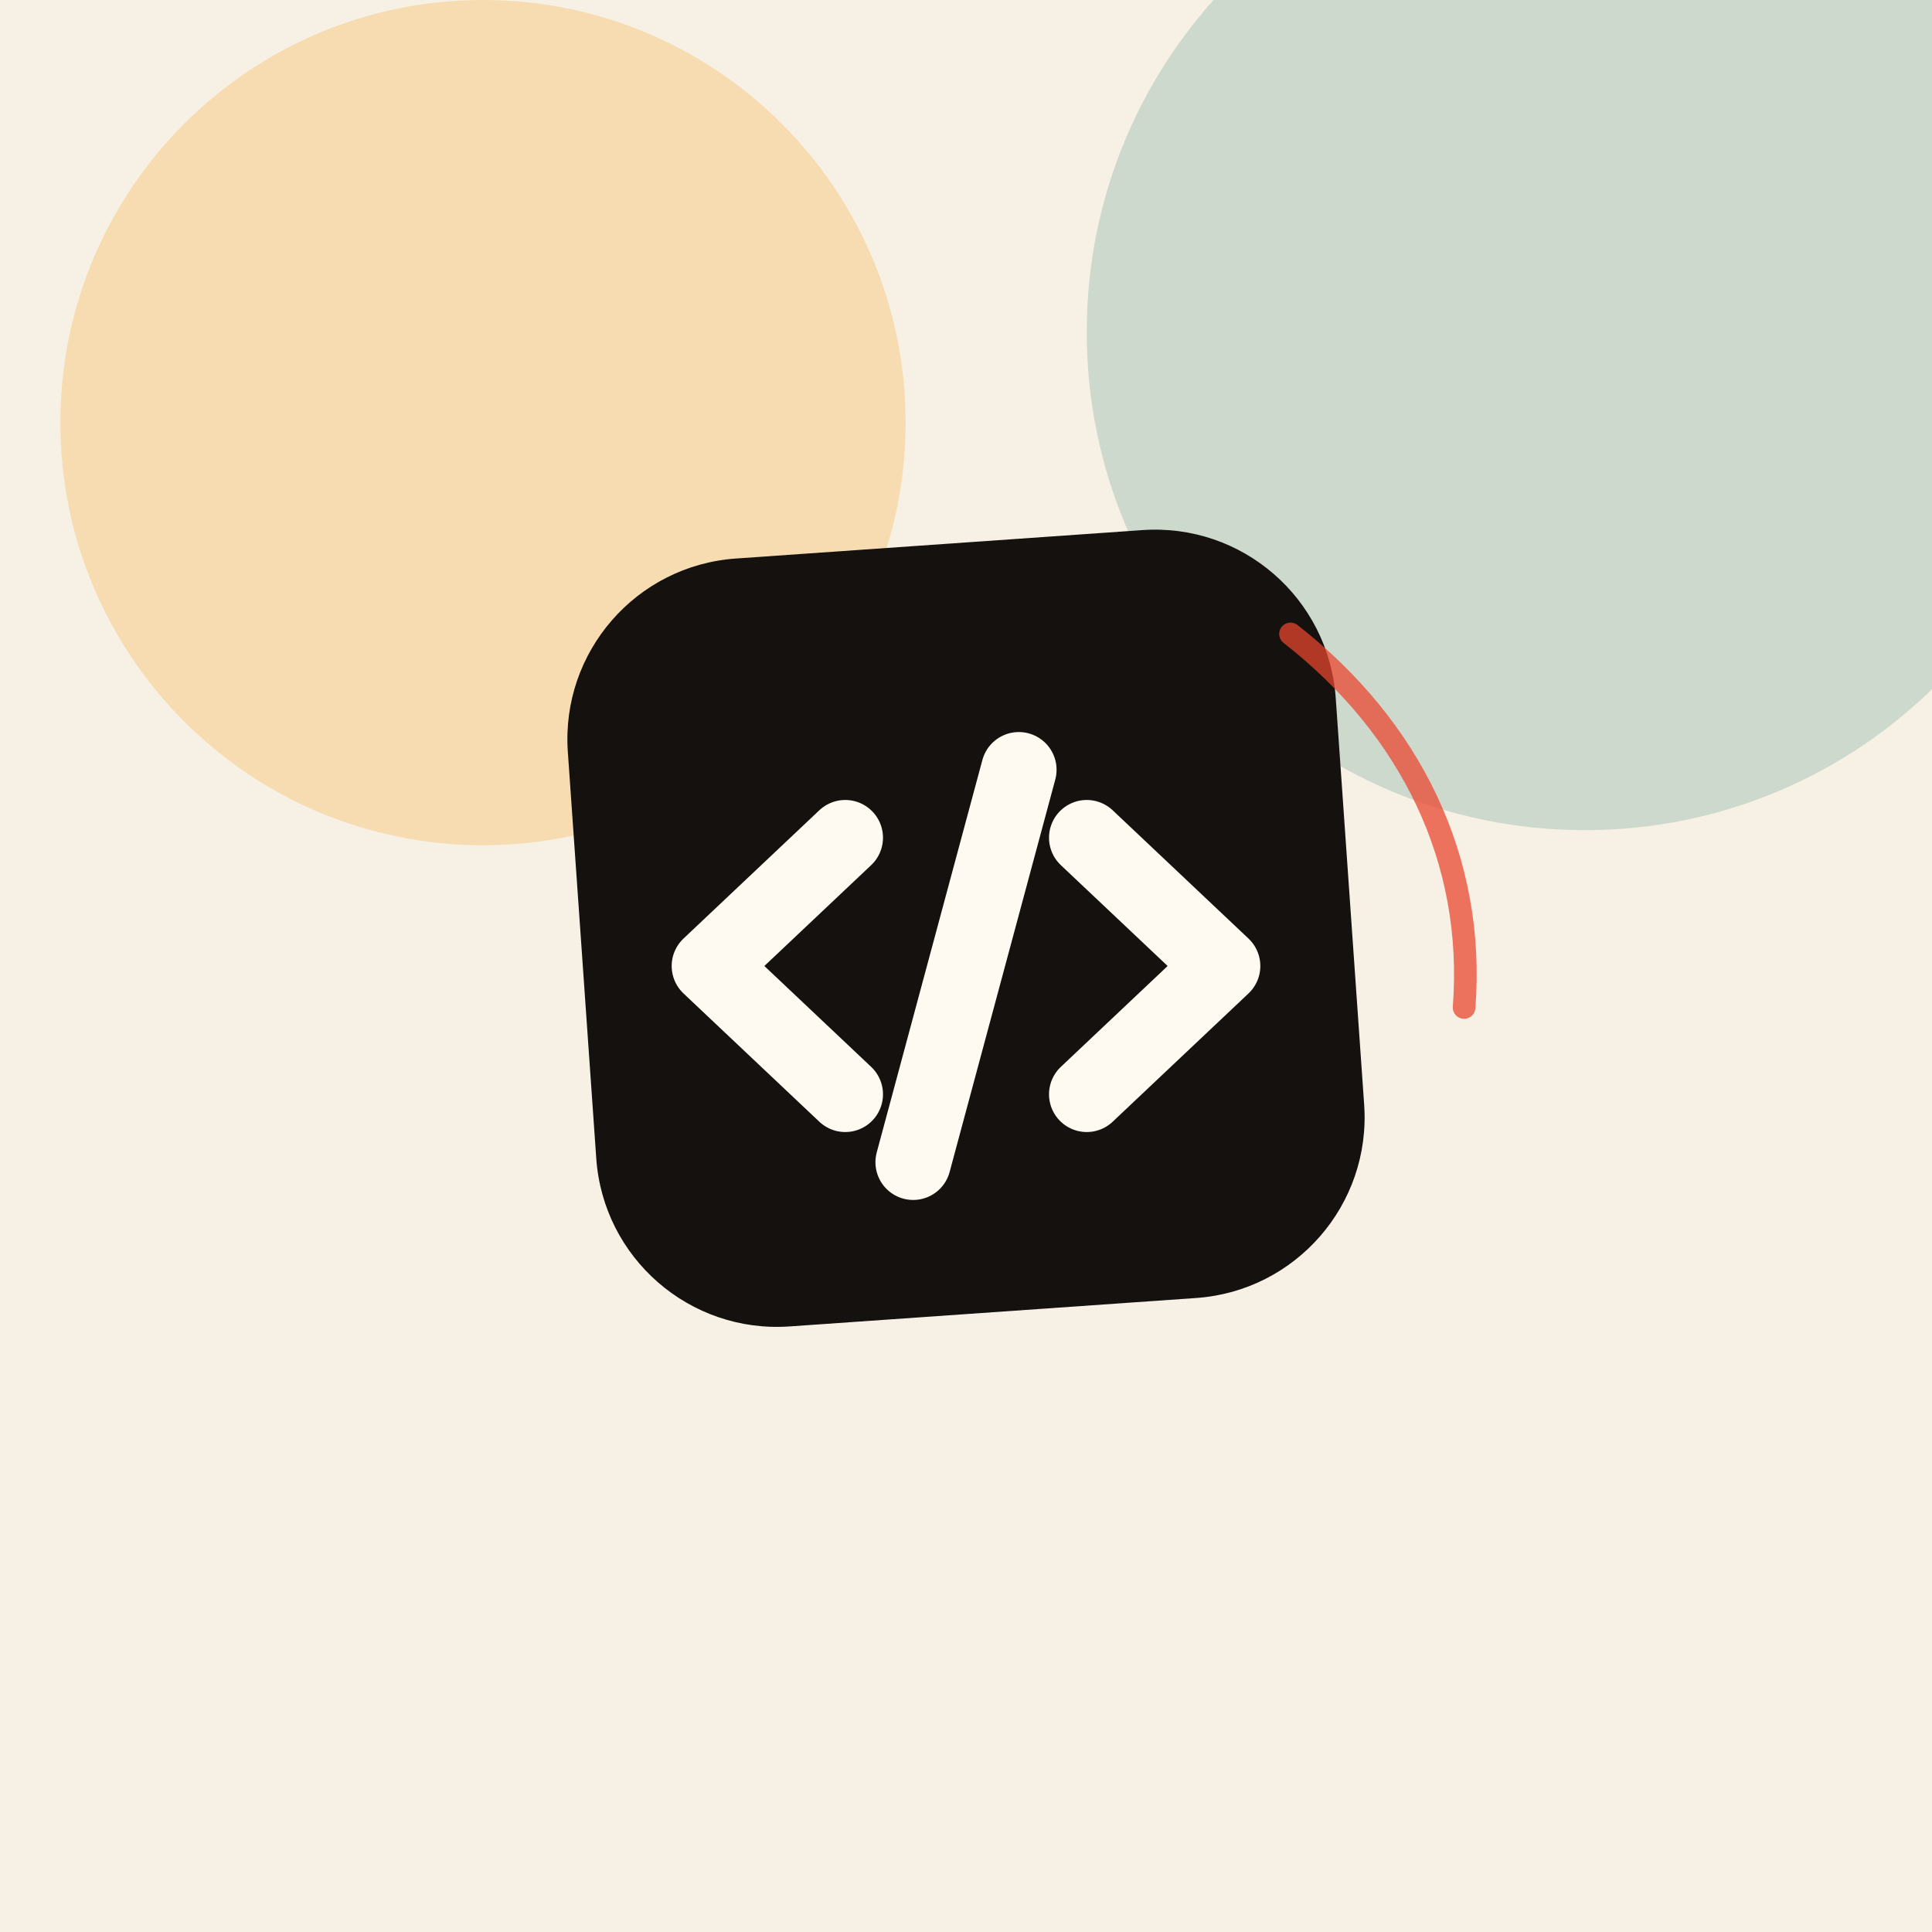
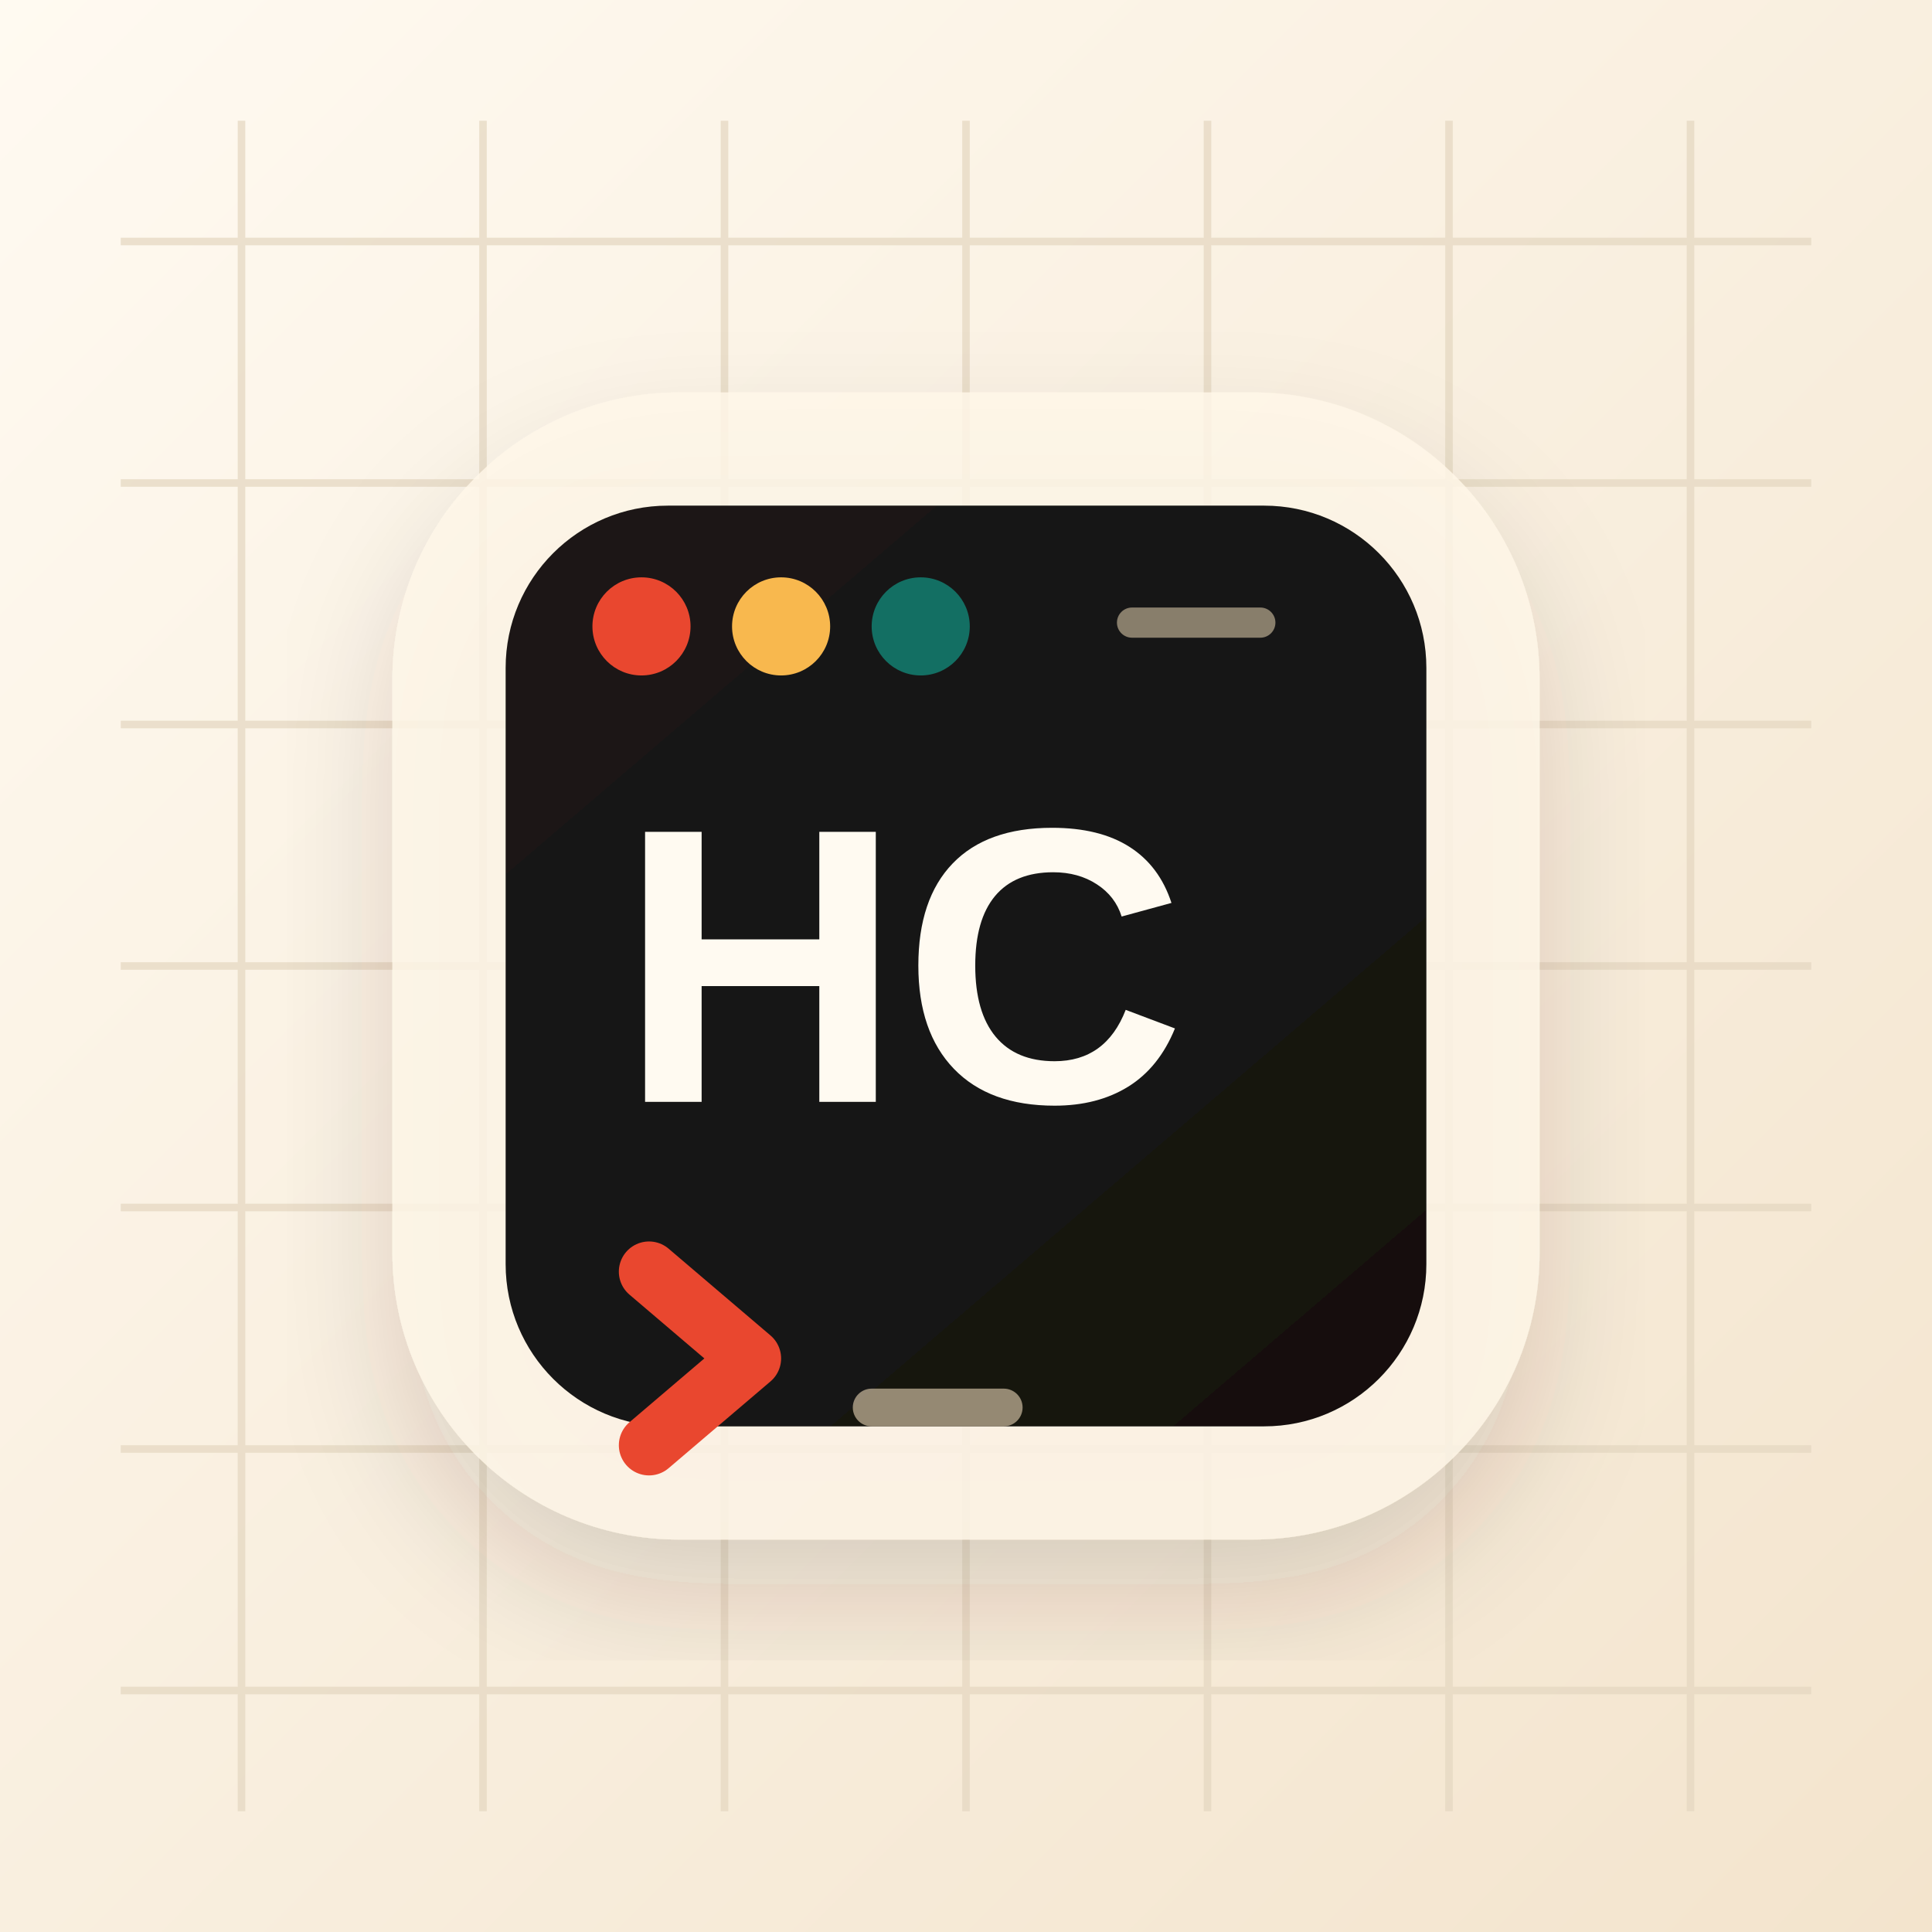
<svg xmlns="http://www.w3.org/2000/svg" width="512" height="512" viewBox="0 0 512 512" role="img" aria-labelledby="title desc">
-   <rect width="512" height="512" fill="#f7f0e5" />
-   <circle cx="128" cy="112" r="112" fill="#f8b84e" fill-opacity="0.34" />
-   <circle cx="420" cy="88" r="132" fill="#136f63" fill-opacity="0.18" />
-   <rect x="154" y="144" width="204" height="204" rx="48" fill="#14110f" transform="rotate(-4 256 246)" />
-   <path d="M224 222l-36 34 36 34M288 222l36 34-36 34M270 204l-28 104" fill="none" stroke="#fffaf1" stroke-width="20" stroke-linecap="round" stroke-linejoin="round" />
-   <path d="M342 168c32 25 49 60 46 99" fill="none" stroke="#e9472f" stroke-width="6" stroke-linecap="round" stroke-opacity="0.74" />
+   <defs>
+     <linearGradient id="cream" x1="0" y1="0" x2="512" y2="512" gradientUnits="userSpaceOnUse">
+       <stop stop-color="#fffaf1" />
+       <stop offset="1" stop-color="#f3e4cd" />
+     </linearGradient>
+     <linearGradient id="panel" x1="140" y1="118" x2="376" y2="394" gradientUnits="userSpaceOnUse">
+       <stop stop-color="#1c1a17" />
+       <stop offset="1" stop-color="#11100f" />
+     </linearGradient>
+     <filter id="soft-shadow" x="76" y="72" width="360" height="368" color-interpolation-filters="sRGB" filterUnits="userSpaceOnUse">
+       <feDropShadow dx="0" dy="16" stdDeviation="16" flood-color="#38291c" flood-opacity="0.18" />
+     </filter>
+   </defs>
+   <rect width="512" height="512" fill="url(#cream)" />
+   <path d="M32 64h448M32 128h448M32 192h448M32 256h448M32 320h448M32 384h448M32 448h448M64 32v448M128 32v448M192 32v448M256 32v448M320 32v448M384 32v448M448 32v448" stroke="#e5d7c1" stroke-width="2" opacity="0.72" />
+   <g filter="url(#soft-shadow)">
+     <rect x="104" y="104" width="304" height="304" rx="76" fill="#fff7e8" opacity="0.82" />
+     <rect x="134" y="134" width="244" height="244" rx="43" fill="url(#panel)" />
+   </g>
+   <circle cx="170" cy="166" r="13" fill="#e9472f" />
+   <circle cx="207" cy="166" r="13" fill="#f8b84e" />
+   <circle cx="244" cy="166" r="13" fill="#136f63" />
+   <rect x="296" y="161" width="42" height="8" rx="4" fill="#b8a98f" opacity="0.7" />
+   <text x="164" y="292" fill="#fffaf1" font-family="Arial Black, Arial, sans-serif" font-size="104" font-weight="900">HC</text>
+   <path d="M172 337l27 23-27 23" fill="none" stroke="#e9472f" stroke-width="16" stroke-linecap="round" stroke-linejoin="round" />
+   <rect x="226" y="368" width="45" height="10" rx="5" fill="#b8a98f" opacity="0.78" />
</svg>
